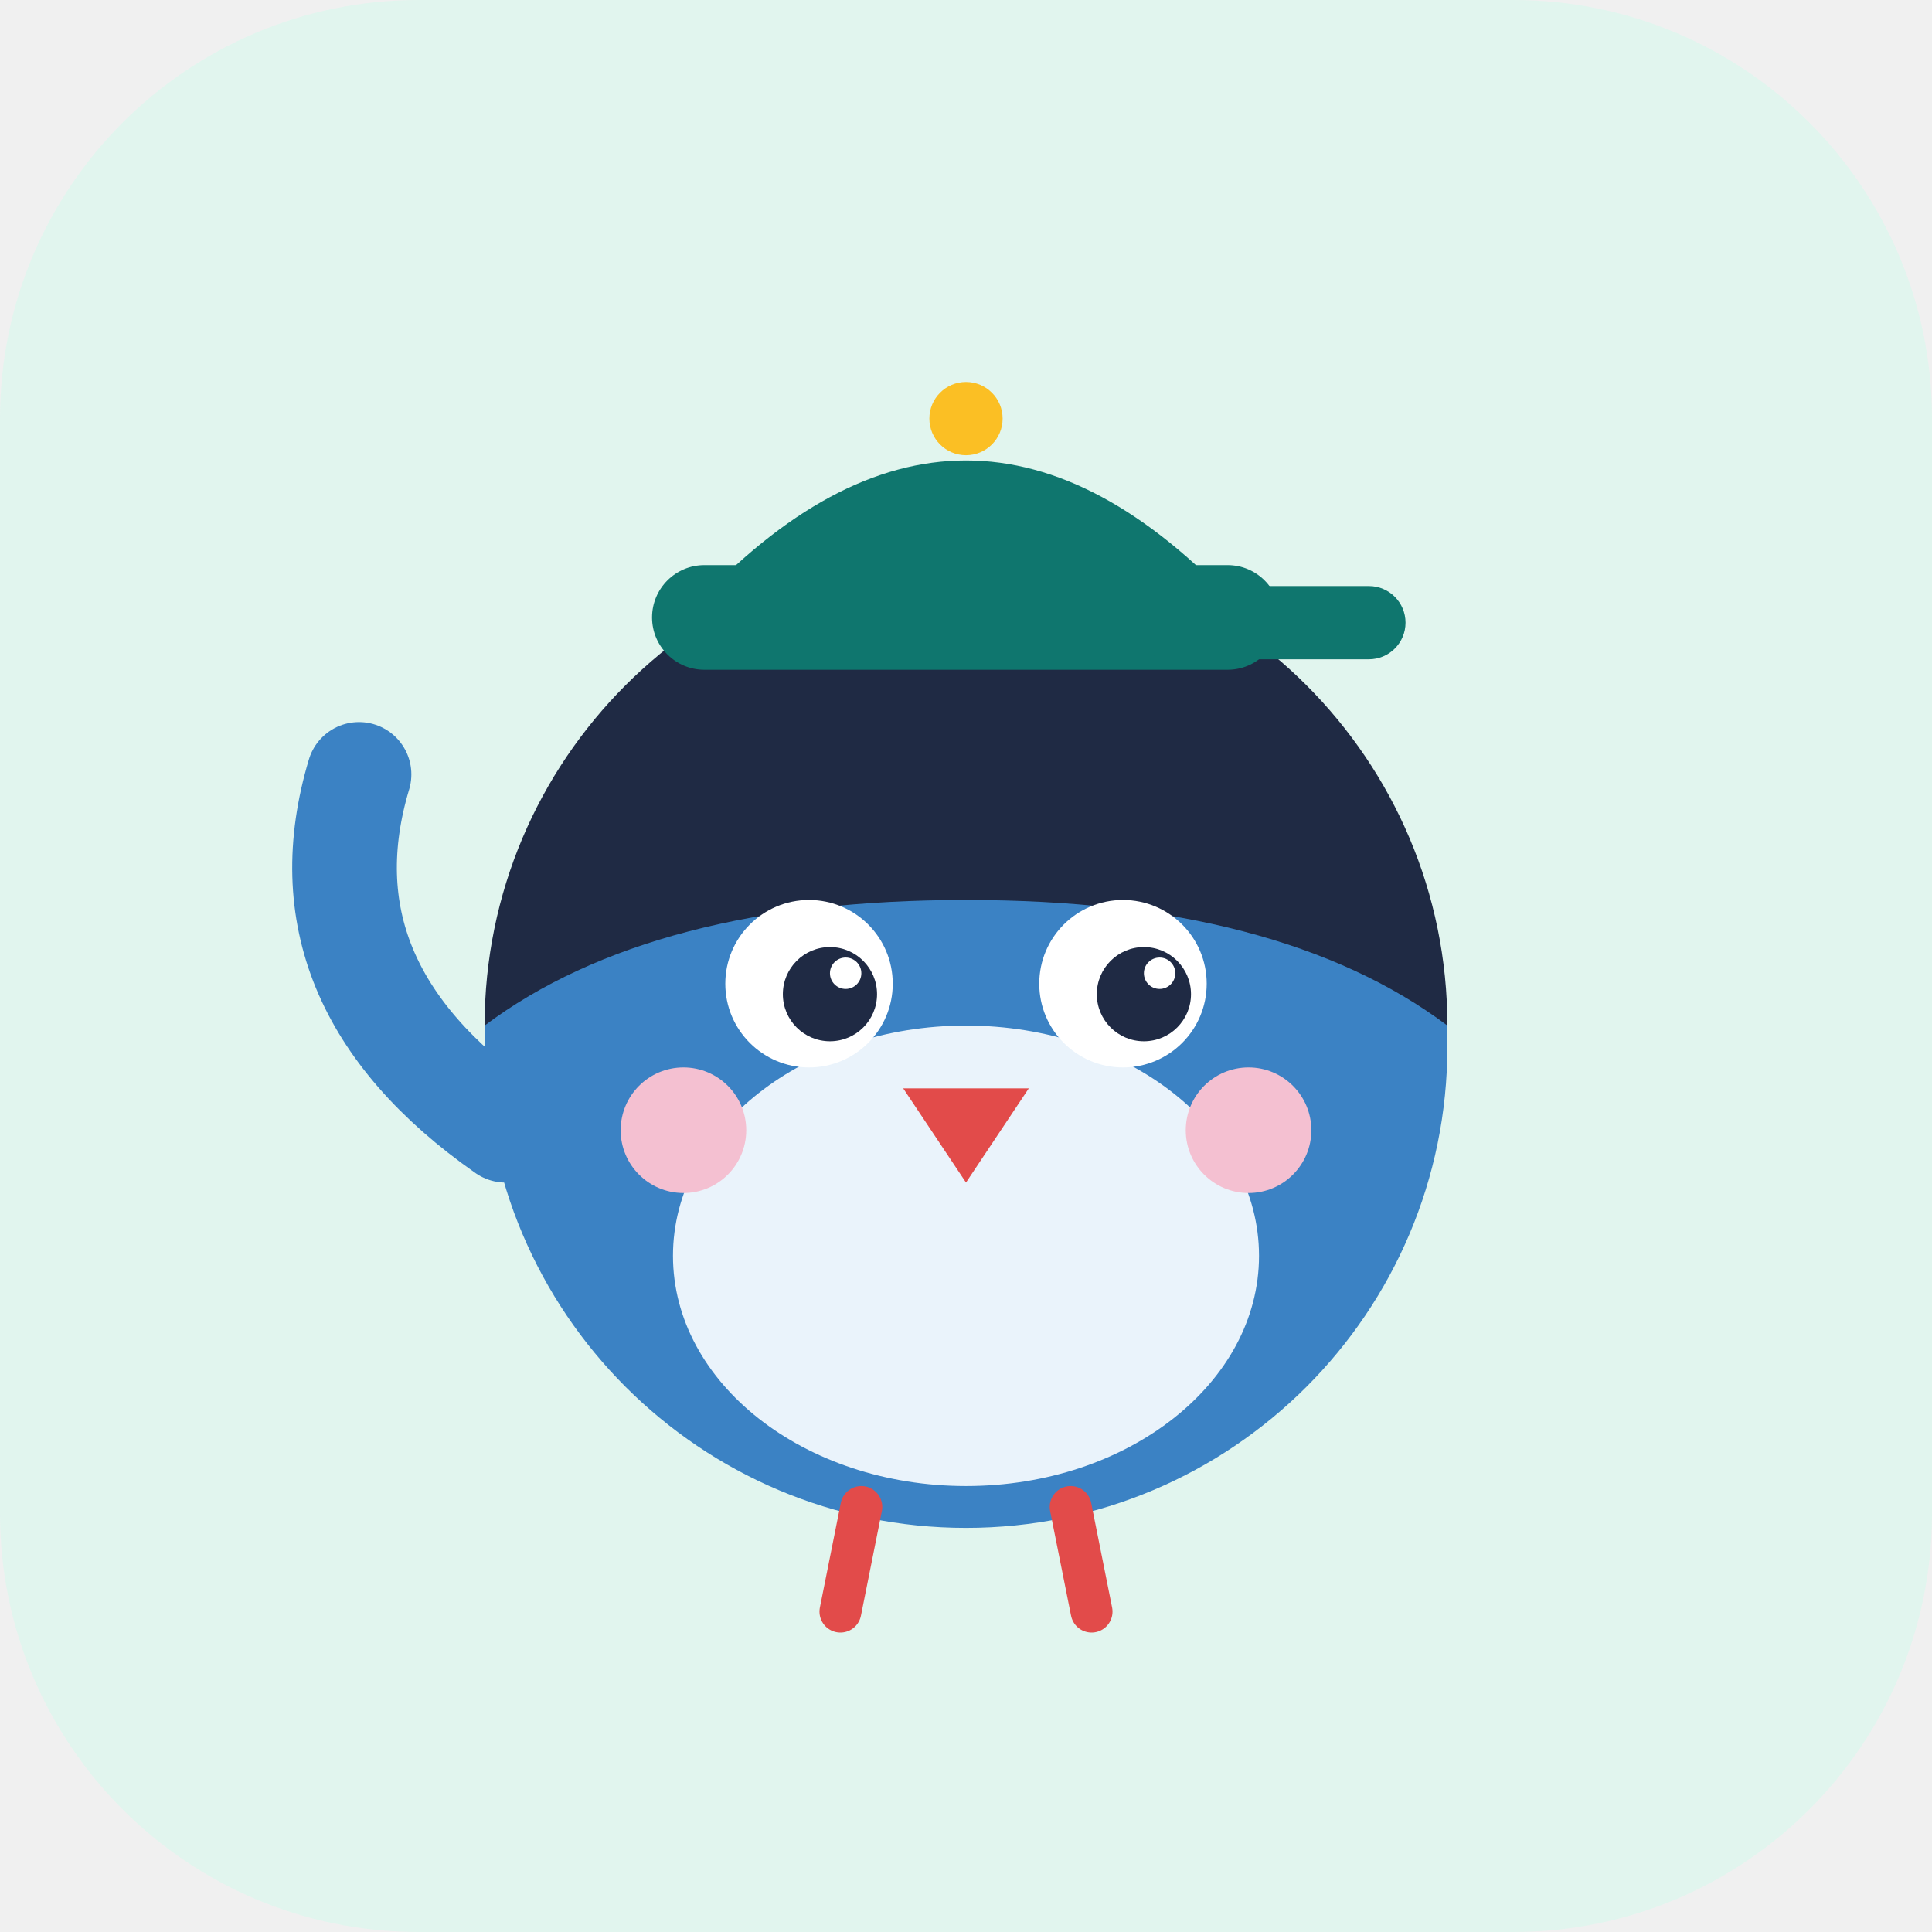
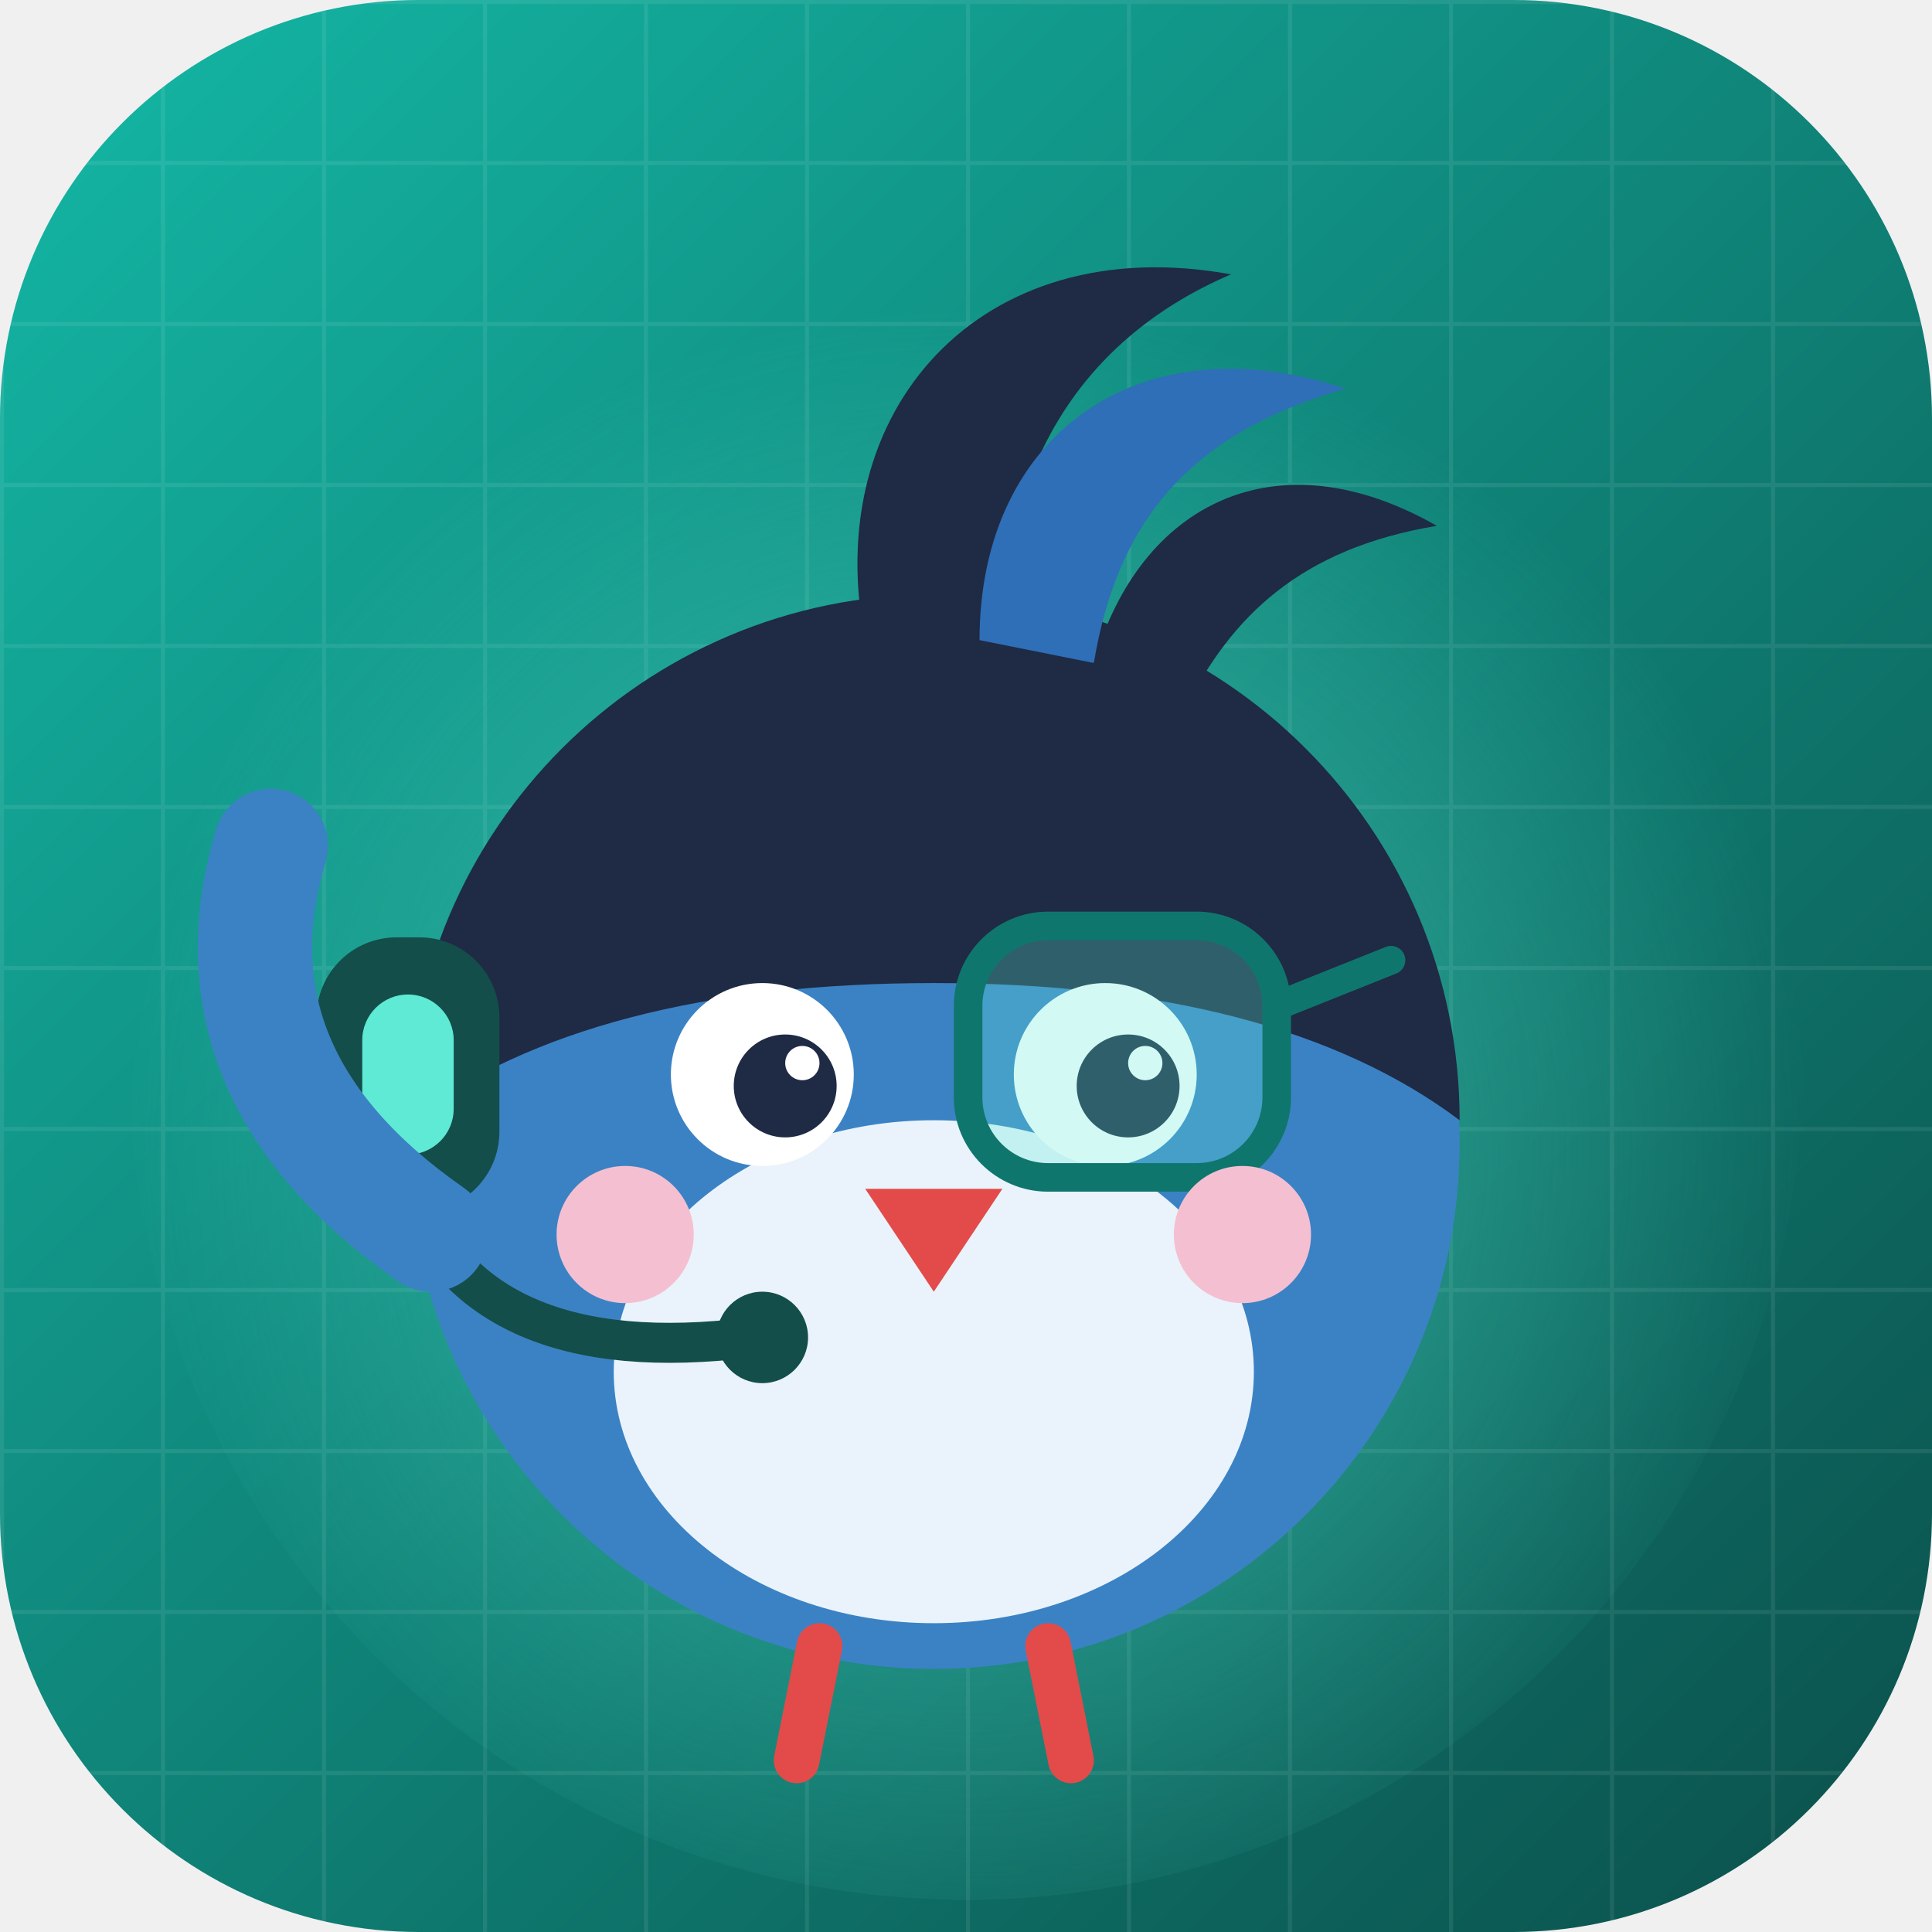
- <svg xmlns="http://www.w3.org/2000/svg" viewBox="0 0 240 240" role="img" aria-label="阿幫 App 圖示">
-   <rect width="240" height="240" rx="52" fill="#E1F5EE" />
-   <g transform="translate(120 130) scale(1.3)">
+ <svg xmlns="http://www.w3.org/2000/svg" viewBox="0 0 240 240" role="img" aria-label="Abang App 圖示">
+   <defs>
+     <linearGradient id="bg" x1="0" y1="0" x2="1" y2="1">
+       <stop offset="0" stop-color="#14B8A6" />
+       <stop offset="1" stop-color="#0B4F4A" />
+     </linearGradient>
+     <radialGradient id="halo" cx=".5" cy=".55" r=".5">
+       <stop offset="0" stop-color="#5EEAD4" stop-opacity=".55" />
+       <stop offset="1" stop-color="#5EEAD4" stop-opacity="0" />
+     </radialGradient>
+     <pattern id="grid" width="20" height="20" patternUnits="userSpaceOnUse">
+       <path d="M20 0 L0 0 0 20" fill="none" stroke="#FFFFFF" stroke-opacity=".08" stroke-width="1" />
+     </pattern>
+   </defs>
+   <rect width="240" height="240" rx="52" fill="url(#bg)" />
+   <rect width="240" height="240" rx="52" fill="url(#grid)" />
+   <circle cx="120" cy="132" r="104" fill="url(#halo)" />
+   <g transform="translate(116 142) scale(1.42)">
    <circle cx="0" cy="0" r="46" fill="#3B82C4" />
    <path d="M-46 -2 A46 46 0 0 1 46 -2 Q30 -14 0 -14 Q-30 -14 -46 -2 Z" fill="#1F2A44" />
    <ellipse cx="0" cy="20" rx="28" ry="22" fill="#EAF3FB" />
    <circle cx="-15" cy="-6" r="8" fill="#FFF" />
    <circle cx="15" cy="-6" r="8" fill="#FFF" />
    <circle cx="-13" cy="-5" r="4.5" fill="#1F2A44" />
    <circle cx="17" cy="-5" r="4.5" fill="#1F2A44" />
    <circle cx="-11.5" cy="-7" r="1.5" fill="#FFF" />
    <circle cx="18.5" cy="-7" r="1.5" fill="#FFF" />
+     <rect x="3" y="-19" width="27" height="22" rx="7" fill="#5EEAD4" fill-opacity=".28" stroke="#0F766E" stroke-width="2.5" />
+     <path d="M30 -12 L40 -16" stroke="#0F766E" stroke-width="2.5" stroke-linecap="round" />
    <path d="M-6 4 L6 4 L0 13 Z" fill="#E24B4A" />
    <circle cx="-27" cy="8" r="6" fill="#F4C0D1" />
    <circle cx="27" cy="8" r="6" fill="#F4C0D1" />
-     <path d="M-26 -42 Q0 -70 26 -42 Z" fill="#0F766E" />
-     <rect x="-30" y="-46" width="60" height="10" rx="5" fill="#0F766E" />
-     <rect x="16" y="-44" width="26" height="7" rx="3.5" fill="#0F766E" />
-     <circle cx="0" cy="-60" r="3.5" fill="#FBBF24" />
+     <path d="M-6 -44 C-10 -64 4 -80 26 -76 C12 -70 6 -58 6 -44 Z" fill="#1F2A44" />
+     <path d="M4 -44 C4 -62 18 -72 36 -66 C22 -62 16 -54 14 -42 Z" fill="#2E6FB7" />
+     <path d="M14 -42 C18 -56 30 -62 44 -54 C32 -52 26 -46 22 -38 Z" fill="#1F2A44" />
+     <rect x="-54" y="-18" width="16" height="24" rx="7" fill="#134E4A" />
+     <rect x="-50" y="-13" width="8" height="14" rx="4" fill="#5EEAD4" />
+     <path d="M-46 4 Q-40 20 -16 17" fill="none" stroke="#134E4A" stroke-width="3.5" stroke-linecap="round" />
+     <circle cx="-15" cy="17" r="4" fill="#134E4A" />
    <path d="M-44 8 Q-64 -6 -58 -26" fill="none" stroke="#3B82C4" stroke-width="10" stroke-linecap="round" />
    <path d="M-10 44 L-12 54 M10 44 L12 54" stroke="#E24B4A" stroke-width="4" stroke-linecap="round" />
  </g>
</svg>
